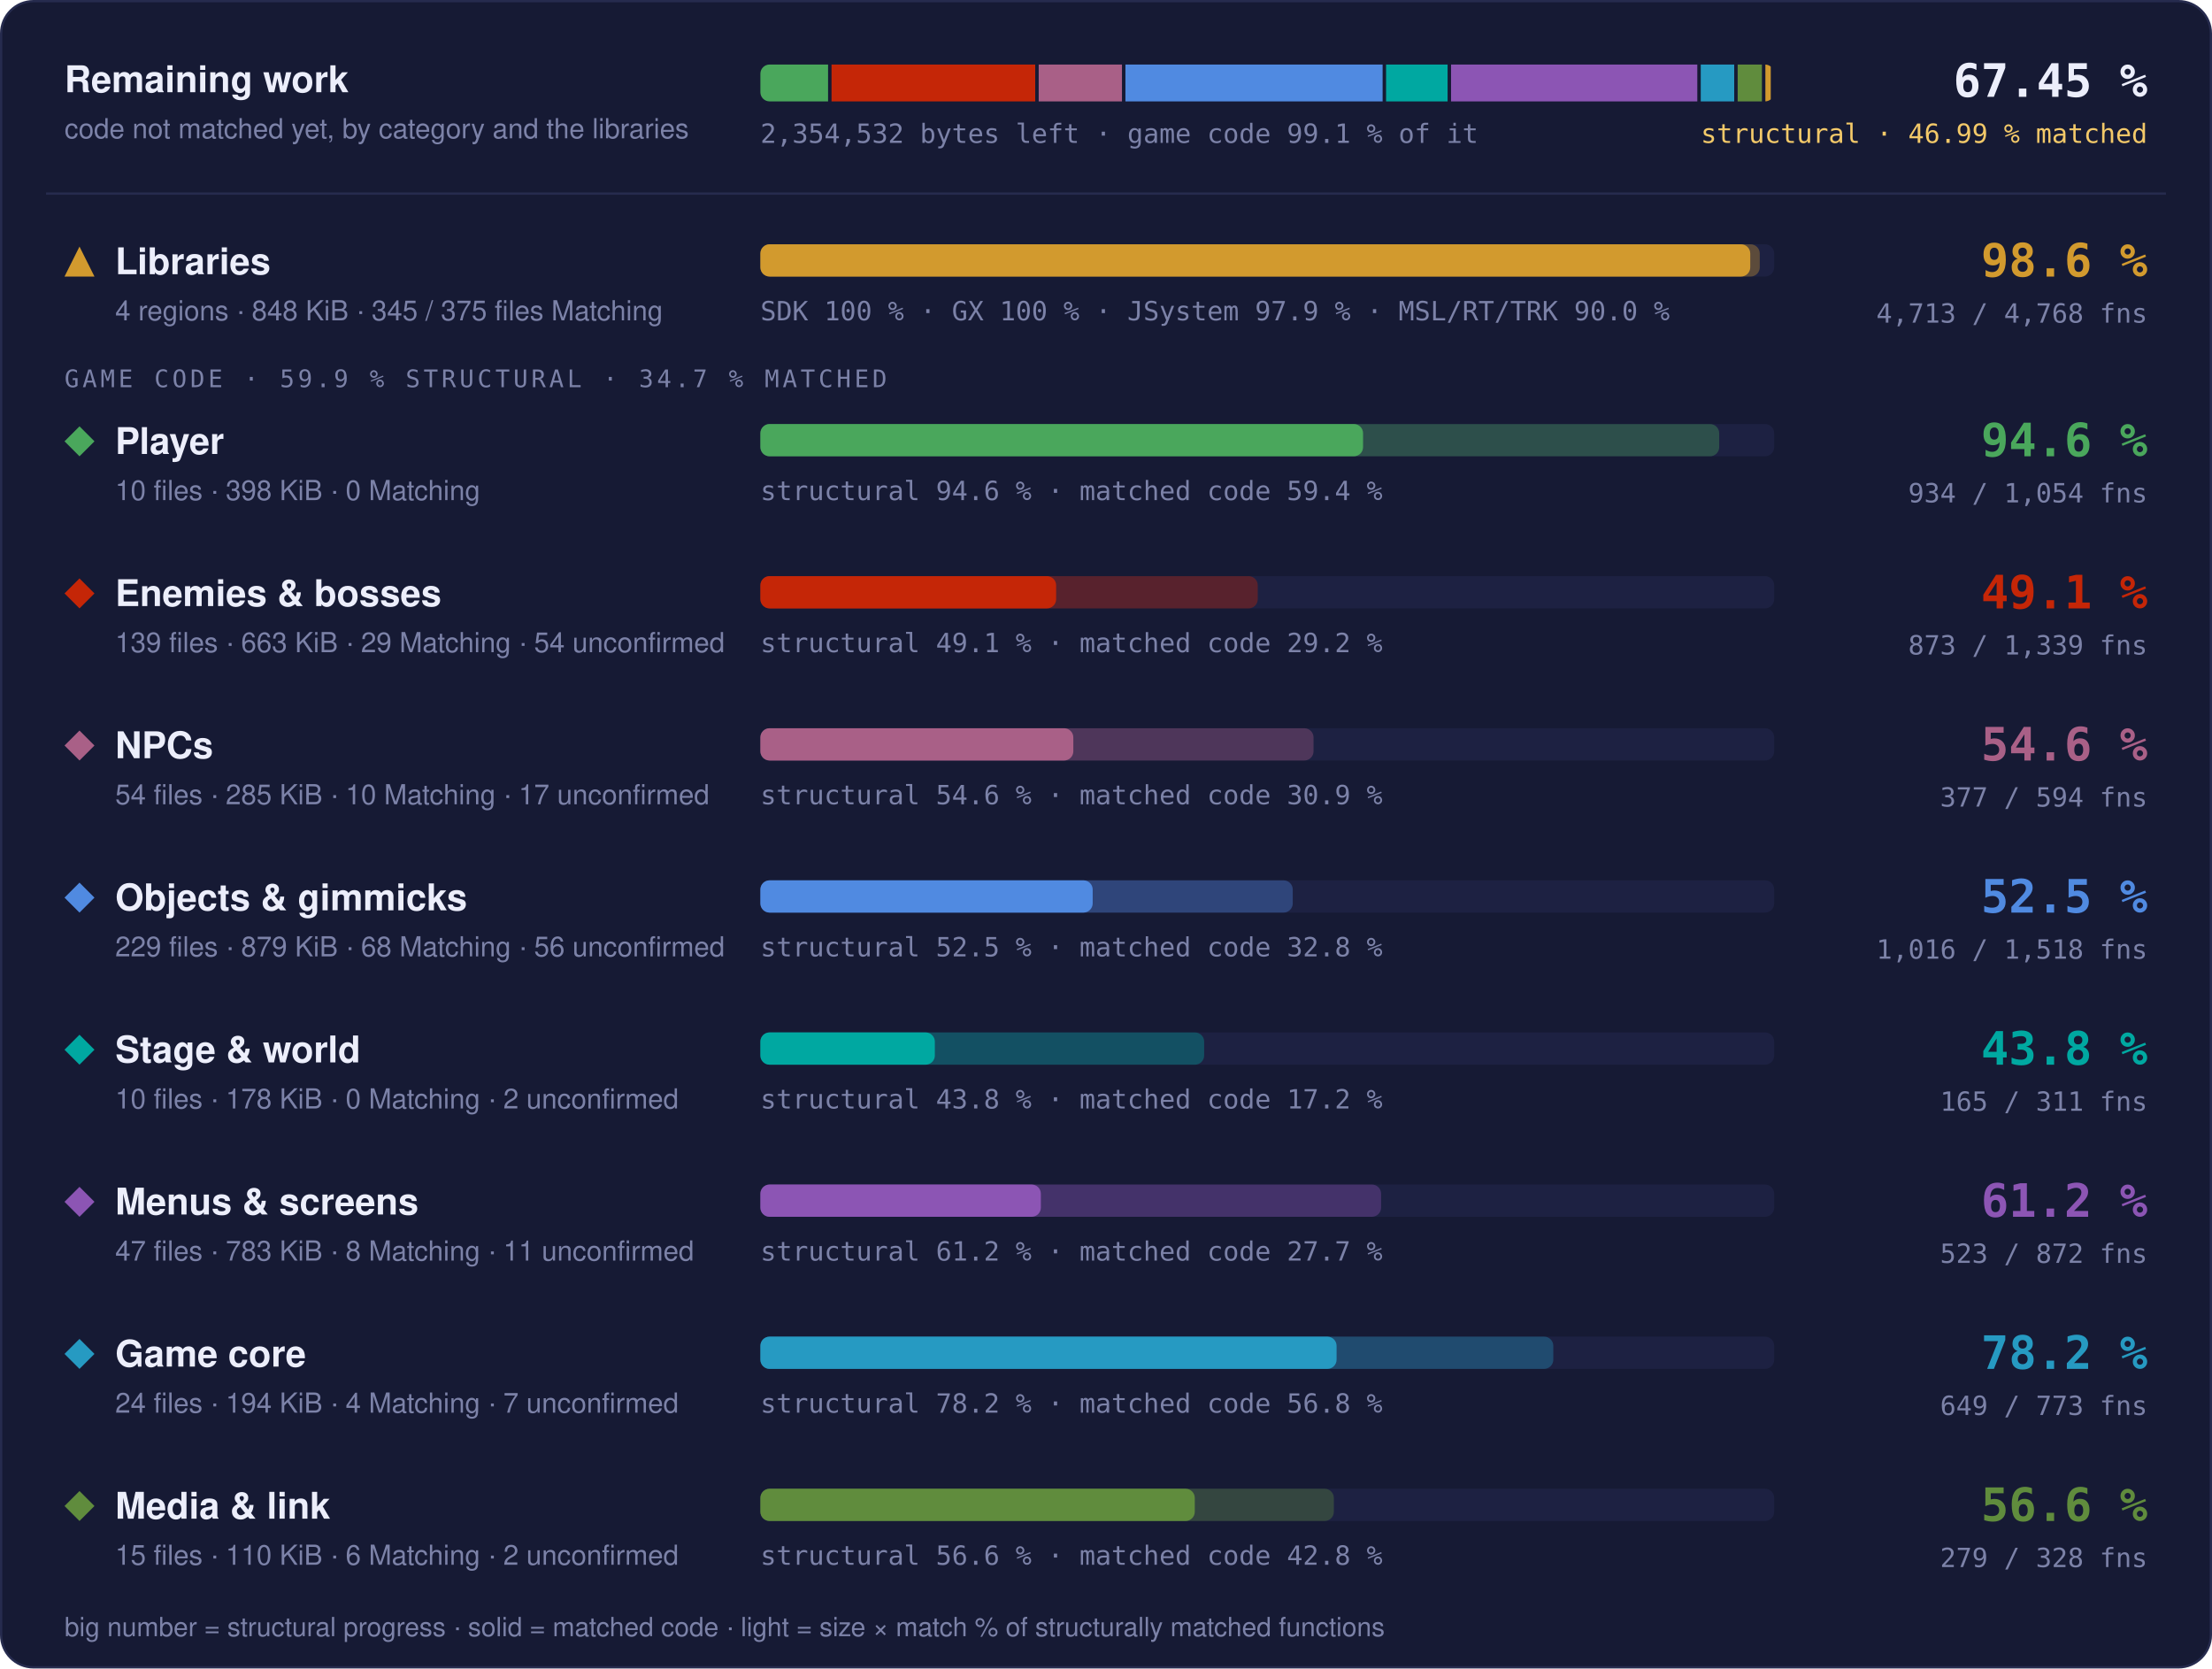
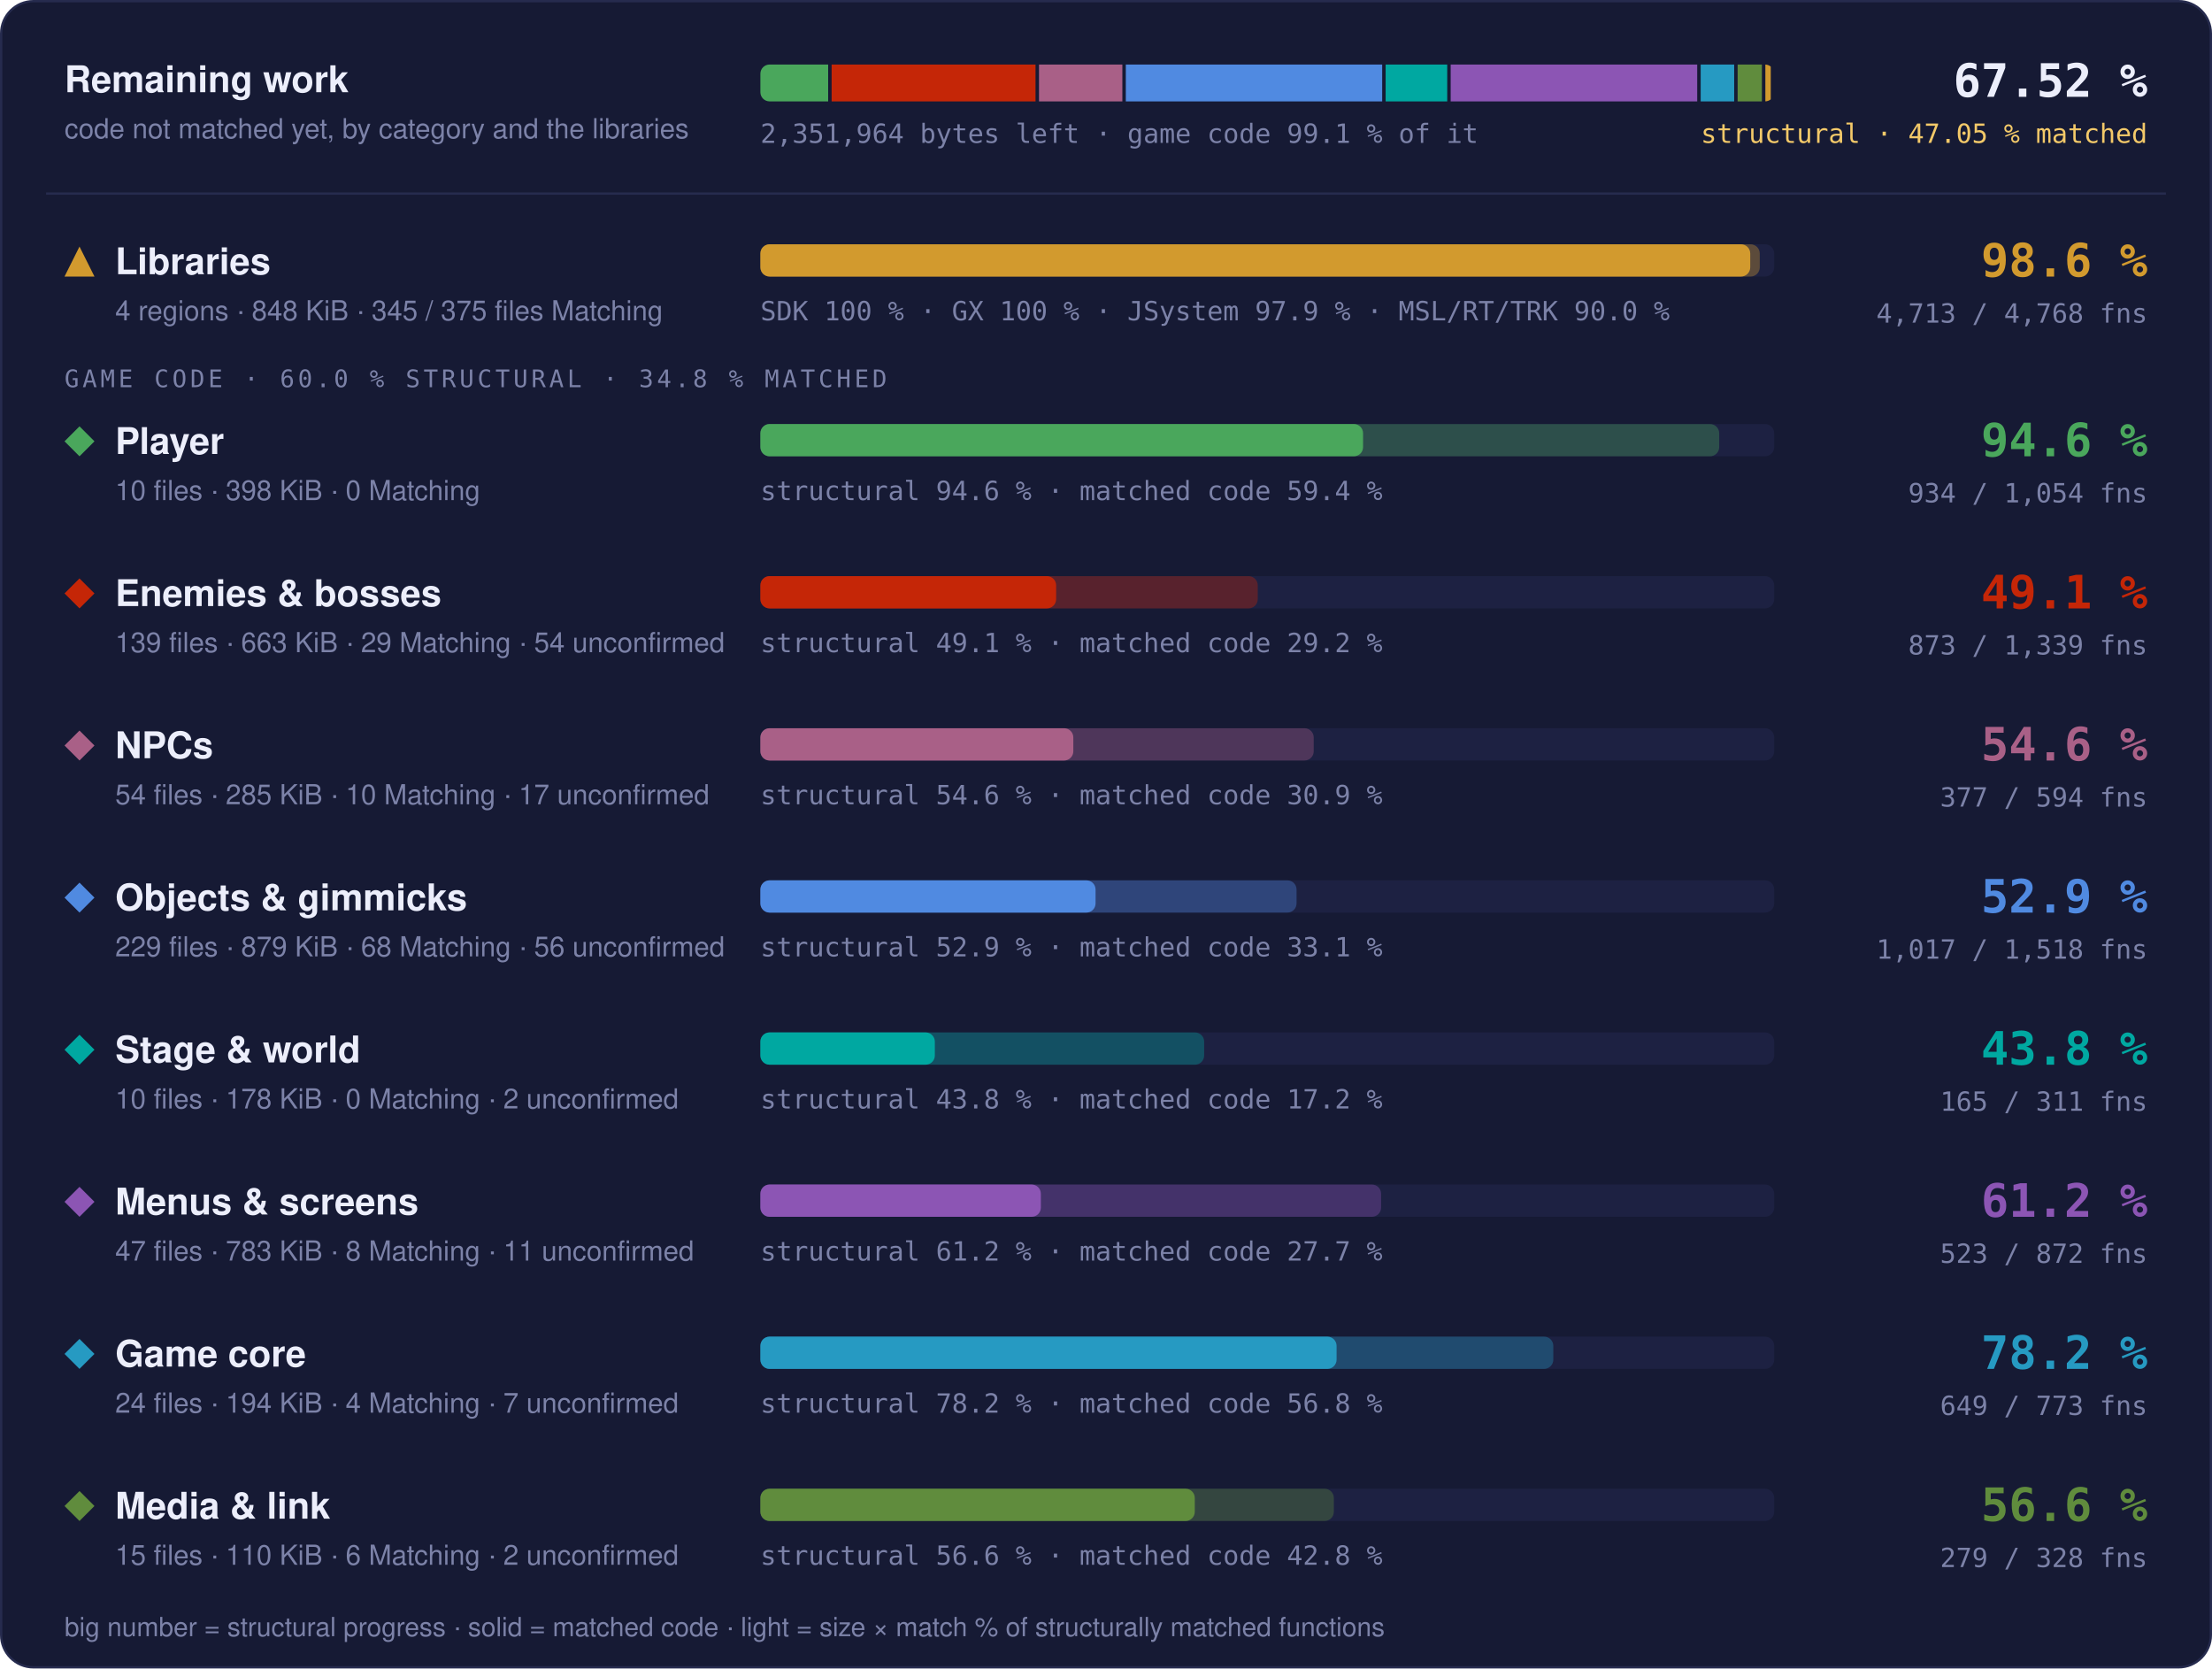
- <svg xmlns="http://www.w3.org/2000/svg" width="960" height="724" viewBox="0 0 960 724" role="img" aria-label="Progress overview: Libraries 98.6 % structural, 97.6 % matched code, 4713 of 4768 functions; Player 94.6 % structural, 59.4 % matched code, 934 of 1054 functions; Enemies &amp; bosses 49.1 % structural, 29.2 % matched code, 873 of 1339 functions; NPCs 54.6 % structural, 30.9 % matched code, 377 of 594 functions; Objects &amp; gimmicks 52.5 % structural, 32.8 % matched code, 1016 of 1518 functions; Stage &amp; world 43.8 % structural, 17.2 % matched code, 165 of 311 functions; Menus &amp; screens 61.2 % structural, 27.7 % matched code, 523 of 872 functions; Game core 78.2 % structural, 56.8 % matched code, 649 of 773 functions; Media &amp; link 56.6 % structural, 42.8 % matched code, 279 of 328 functions">
+ <svg xmlns="http://www.w3.org/2000/svg" width="960" height="724" viewBox="0 0 960 724" role="img" aria-label="Progress overview: Libraries 98.6 % structural, 97.6 % matched code, 4713 of 4768 functions; Player 94.6 % structural, 59.4 % matched code, 934 of 1054 functions; Enemies &amp; bosses 49.1 % structural, 29.2 % matched code, 873 of 1339 functions; NPCs 54.6 % structural, 30.9 % matched code, 377 of 594 functions; Objects &amp; gimmicks 52.9 % structural, 33.1 % matched code, 1017 of 1518 functions; Stage &amp; world 43.8 % structural, 17.2 % matched code, 165 of 311 functions; Menus &amp; screens 61.2 % structural, 27.7 % matched code, 523 of 872 functions; Game core 78.2 % structural, 56.8 % matched code, 649 of 773 functions; Media &amp; link 56.6 % structural, 42.8 % matched code, 279 of 328 functions">
  <style>text { font-family: -apple-system, BlinkMacSystemFont, 'Segoe UI', Helvetica, Arial, sans-serif; } .mono { font-family: ui-monospace, SFMono-Regular, 'SF Mono', Menlo, Consolas, monospace; } .grow { transform-box: fill-box; transform-origin: 0 50%; animation: grow 1.4s cubic-bezier(.2,.8,.2,1) both; } @keyframes grow { from { transform: scaleX(0); } } @media (prefers-reduced-motion: reduce) { * { animation: none !important; } }</style>
  <rect x="0.5" y="0.5" width="959" height="723" rx="14" fill="#161a34" stroke="#262b4e" />
  <text x="28" y="40" font-size="16" font-weight="700" fill="#eceefb">Remaining work</text>
  <text x="28" y="60" font-size="12" fill="#7c82a8">code not matched yet, by category and the libraries</text>
  <clipPath id="rw">
    <rect x="330" y="28" width="440" height="16" rx="4" />
  </clipPath>
  <g clip-path="url(#rw)">
-     <rect class="grow" x="330.00" y="28" width="29.38" height="16" fill="#4aa75c" />
-     <rect class="grow" x="360.88" y="28" width="88.40" height="16" fill="#c52607" />
-     <rect class="grow" x="450.79" y="28" width="36.14" height="16" fill="#a96087" />
-     <rect class="grow" x="488.43" y="28" width="111.62" height="16" fill="#508ae1" />
-     <rect class="grow" x="601.55" y="28" width="26.70" height="16" fill="#00a8a1" />
-     <rect class="grow" x="629.75" y="28" width="106.87" height="16" fill="#8c55b4" />
-     <rect class="grow" x="738.12" y="28" width="14.52" height="16" fill="#269ac2" />
-     <rect class="grow" x="754.14" y="28" width="10.53" height="16" fill="#608c3d" />
-     <rect class="grow" x="766.17" y="28" width="2.33" height="16" fill="#d29a2e" />
+     <rect class="grow" x="330.00" y="28" width="29.42" height="16" fill="#4aa75c" />
+     <rect class="grow" x="360.92" y="28" width="88.50" height="16" fill="#c52607" />
+     <rect class="grow" x="450.92" y="28" width="36.18" height="16" fill="#a96087" />
+     <rect class="grow" x="488.60" y="28" width="111.26" height="16" fill="#508ae1" />
+     <rect class="grow" x="601.36" y="28" width="26.73" height="16" fill="#00a8a1" />
+     <rect class="grow" x="629.59" y="28" width="106.99" height="16" fill="#8c55b4" />
+     <rect class="grow" x="738.09" y="28" width="14.54" height="16" fill="#269ac2" />
+     <rect class="grow" x="754.12" y="28" width="10.54" height="16" fill="#608c3d" />
+     <rect class="grow" x="766.16" y="28" width="2.34" height="16" fill="#d29a2e" />
  </g>
-   <text x="330" y="62" class="mono" font-size="11.5" fill="#7c82a8">2,354,532 bytes left · game code 99.1 % of it</text>
-   <text x="932" y="42" text-anchor="end" class="mono" font-size="20" font-weight="700" fill="#eceefb">67.45 %</text>
-   <text x="932" y="62" text-anchor="end" class="mono" font-size="11.5" fill="#f3c969">structural · 46.99 % matched</text>
+   <text x="330" y="62" class="mono" font-size="11.5" fill="#7c82a8">2,351,964 bytes left · game code 99.1 % of it</text>
+   <text x="932" y="42" text-anchor="end" class="mono" font-size="20" font-weight="700" fill="#eceefb">67.52 %</text>
+   <text x="932" y="62" text-anchor="end" class="mono" font-size="11.5" fill="#f3c969">structural · 47.05 % matched</text>
  <line x1="20" x2="940" y1="84" y2="84" stroke="#262b4e" />
  <g fill="#d29a2e">
    <path d="M34.5 107L41 120L28 120Z" />
  </g>
  <text x="50" y="119" font-size="16" font-weight="700" fill="#eceefb">Libraries</text>
  <text x="50" y="139" font-size="12" fill="#7c82a8">4 regions · 848 KiB · 345 / 375 files Matching</text>
  <rect x="330" y="106" width="440" height="14" rx="4" fill="#1d2142" />
  <rect class="grow" style="animation-delay:0.0s" x="330" y="106" width="433.73" height="14" rx="4" fill="#d29a2e" fill-opacity="0.35" />
  <rect class="grow" style="animation-delay:0.0s" x="330" y="106" width="429.60" height="14" rx="4" fill="#d29a2e" />
  <text x="330" y="139" class="mono" font-size="11.5" fill="#7c82a8">SDK 100 % · GX 100 % · JSystem 97.9 % · MSL/RT/TRK 90.0 %</text>
  <text x="932" y="120" text-anchor="end" class="mono" font-size="20" font-weight="700" fill="#d29a2e">98.6 %</text>
  <text x="932" y="140" text-anchor="end" class="mono" font-size="11.5" fill="#7c82a8">4,713 / 4,768 fns</text>
-   <text x="28" y="168" class="mono" font-size="10.5" letter-spacing="0.14em" fill="#7c82a8">GAME CODE · 59.9 % STRUCTURAL · 34.7 % MATCHED</text>
+   <text x="28" y="168" class="mono" font-size="10.5" letter-spacing="0.14em" fill="#7c82a8">GAME CODE · 60.0 % STRUCTURAL · 34.8 % MATCHED</text>
  <g fill="#4aa75c">
    <path d="M34.5 185L41 191.5L34.5 198L28 191.5Z" />
  </g>
  <text x="50" y="197" font-size="16" font-weight="700" fill="#eceefb">Player</text>
  <text x="50" y="217" font-size="12" fill="#7c82a8">10 files · 398 KiB · 0 Matching</text>
  <rect x="330" y="184" width="440" height="14" rx="4" fill="#1d2142" />
  <rect class="grow" style="animation-delay:0.1s" x="330" y="184" width="416.13" height="14" rx="4" fill="#4aa75c" fill-opacity="0.35" />
  <rect class="grow" style="animation-delay:0.1s" x="330" y="184" width="261.57" height="14" rx="4" fill="#4aa75c" />
  <text x="330" y="217" class="mono" font-size="11.5" fill="#7c82a8">structural 94.6 % · matched code 59.4 %</text>
  <text x="932" y="198" text-anchor="end" class="mono" font-size="20" font-weight="700" fill="#4aa75c">94.6 %</text>
  <text x="932" y="218" text-anchor="end" class="mono" font-size="11.5" fill="#7c82a8">934 / 1,054 fns</text>
  <g fill="#c52607">
    <path d="M34.5 251L41 257.5L34.5 264L28 257.5Z" />
  </g>
  <text x="50" y="263" font-size="16" font-weight="700" fill="#eceefb">Enemies &amp; bosses</text>
  <text x="50" y="283" font-size="12" fill="#7c82a8">139 files · 663 KiB · 29 Matching · 54 unconfirmed</text>
  <rect x="330" y="250" width="440" height="14" rx="4" fill="#1d2142" />
  <rect class="grow" style="animation-delay:0.2s" x="330" y="250" width="215.86" height="14" rx="4" fill="#c52607" fill-opacity="0.35" />
  <rect class="grow" style="animation-delay:0.2s" x="330" y="250" width="128.36" height="14" rx="4" fill="#c52607" />
  <text x="330" y="283" class="mono" font-size="11.5" fill="#7c82a8">structural 49.1 % · matched code 29.2 %</text>
  <text x="932" y="264" text-anchor="end" class="mono" font-size="20" font-weight="700" fill="#c52607">49.1 %</text>
  <text x="932" y="284" text-anchor="end" class="mono" font-size="11.5" fill="#7c82a8">873 / 1,339 fns</text>
  <g fill="#a96087">
    <path d="M34.5 317L41 323.5L34.5 330L28 323.5Z" />
  </g>
  <text x="50" y="329" font-size="16" font-weight="700" fill="#eceefb">NPCs</text>
  <text x="50" y="349" font-size="12" fill="#7c82a8">54 files · 285 KiB · 10 Matching · 17 unconfirmed</text>
  <rect x="330" y="316" width="440" height="14" rx="4" fill="#1d2142" />
-   <rect class="grow" style="animation-delay:0.3s" x="330" y="316" width="240.07" height="14" rx="4" fill="#a96087" fill-opacity="0.35" />
+   <rect class="grow" style="animation-delay:0.3s" x="330" y="316" width="240.15" height="14" rx="4" fill="#a96087" fill-opacity="0.35" />
  <rect class="grow" style="animation-delay:0.3s" x="330" y="316" width="135.82" height="14" rx="4" fill="#a96087" />
  <text x="330" y="349" class="mono" font-size="11.5" fill="#7c82a8">structural 54.6 % · matched code 30.9 %</text>
  <text x="932" y="330" text-anchor="end" class="mono" font-size="20" font-weight="700" fill="#a96087">54.6 %</text>
  <text x="932" y="350" text-anchor="end" class="mono" font-size="11.5" fill="#7c82a8">377 / 594 fns</text>
  <g fill="#508ae1">
    <path d="M34.5 383L41 389.5L34.5 396L28 389.5Z" />
  </g>
  <text x="50" y="395" font-size="16" font-weight="700" fill="#eceefb">Objects &amp; gimmicks</text>
  <text x="50" y="415" font-size="12" fill="#7c82a8">229 files · 879 KiB · 68 Matching · 56 unconfirmed</text>
  <rect x="330" y="382" width="440" height="14" rx="4" fill="#1d2142" />
-   <rect class="grow" style="animation-delay:0.4s" x="330" y="382" width="231.05" height="14" rx="4" fill="#508ae1" fill-opacity="0.35" />
-   <rect class="grow" style="animation-delay:0.4s" x="330" y="382" width="144.22" height="14" rx="4" fill="#508ae1" />
-   <text x="330" y="415" class="mono" font-size="11.5" fill="#7c82a8">structural 52.5 % · matched code 32.8 %</text>
-   <text x="932" y="396" text-anchor="end" class="mono" font-size="20" font-weight="700" fill="#508ae1">52.5 %</text>
-   <text x="932" y="416" text-anchor="end" class="mono" font-size="11.5" fill="#7c82a8">1,016 / 1,518 fns</text>
+   <rect class="grow" style="animation-delay:0.4s" x="330" y="382" width="232.70" height="14" rx="4" fill="#508ae1" fill-opacity="0.35" />
+   <rect class="grow" style="animation-delay:0.4s" x="330" y="382" width="145.47" height="14" rx="4" fill="#508ae1" />
+   <text x="330" y="415" class="mono" font-size="11.5" fill="#7c82a8">structural 52.9 % · matched code 33.1 %</text>
+   <text x="932" y="396" text-anchor="end" class="mono" font-size="20" font-weight="700" fill="#508ae1">52.9 %</text>
+   <text x="932" y="416" text-anchor="end" class="mono" font-size="11.5" fill="#7c82a8">1,017 / 1,518 fns</text>
  <g fill="#00a8a1">
    <path d="M34.5 449L41 455.5L34.5 462L28 455.5Z" />
  </g>
  <text x="50" y="461" font-size="16" font-weight="700" fill="#eceefb">Stage &amp; world</text>
  <text x="50" y="481" font-size="12" fill="#7c82a8">10 files · 178 KiB · 0 Matching · 2 unconfirmed</text>
  <rect x="330" y="448" width="440" height="14" rx="4" fill="#1d2142" />
  <rect class="grow" style="animation-delay:0.5s" x="330" y="448" width="192.60" height="14" rx="4" fill="#00a8a1" fill-opacity="0.35" />
  <rect class="grow" style="animation-delay:0.5s" x="330" y="448" width="75.72" height="14" rx="4" fill="#00a8a1" />
  <text x="330" y="481" class="mono" font-size="11.5" fill="#7c82a8">structural 43.8 % · matched code 17.2 %</text>
  <text x="932" y="462" text-anchor="end" class="mono" font-size="20" font-weight="700" fill="#00a8a1">43.8 %</text>
  <text x="932" y="482" text-anchor="end" class="mono" font-size="11.5" fill="#7c82a8">165 / 311 fns</text>
  <g fill="#8c55b4">
    <path d="M34.5 515L41 521.5L34.5 528L28 521.5Z" />
  </g>
  <text x="50" y="527" font-size="16" font-weight="700" fill="#eceefb">Menus &amp; screens</text>
  <text x="50" y="547" font-size="12" fill="#7c82a8">47 files · 783 KiB · 8 Matching · 11 unconfirmed</text>
  <rect x="330" y="514" width="440" height="14" rx="4" fill="#1d2142" />
  <rect class="grow" style="animation-delay:0.6s" x="330" y="514" width="269.39" height="14" rx="4" fill="#8c55b4" fill-opacity="0.35" />
  <rect class="grow" style="animation-delay:0.6s" x="330" y="514" width="121.73" height="14" rx="4" fill="#8c55b4" />
  <text x="330" y="547" class="mono" font-size="11.5" fill="#7c82a8">structural 61.2 % · matched code 27.7 %</text>
  <text x="932" y="528" text-anchor="end" class="mono" font-size="20" font-weight="700" fill="#8c55b4">61.2 %</text>
  <text x="932" y="548" text-anchor="end" class="mono" font-size="11.5" fill="#7c82a8">523 / 872 fns</text>
  <g fill="#269ac2">
    <path d="M34.5 581L41 587.5L34.5 594L28 587.5Z" />
  </g>
  <text x="50" y="593" font-size="16" font-weight="700" fill="#eceefb">Game core</text>
  <text x="50" y="613" font-size="12" fill="#7c82a8">24 files · 194 KiB · 4 Matching · 7 unconfirmed</text>
  <rect x="330" y="580" width="440" height="14" rx="4" fill="#1d2142" />
  <rect class="grow" style="animation-delay:0.7s" x="330" y="580" width="344.13" height="14" rx="4" fill="#269ac2" fill-opacity="0.35" />
  <rect class="grow" style="animation-delay:0.7s" x="330" y="580" width="250.07" height="14" rx="4" fill="#269ac2" />
  <text x="330" y="613" class="mono" font-size="11.5" fill="#7c82a8">structural 78.2 % · matched code 56.8 %</text>
  <text x="932" y="594" text-anchor="end" class="mono" font-size="20" font-weight="700" fill="#269ac2">78.2 %</text>
  <text x="932" y="614" text-anchor="end" class="mono" font-size="11.5" fill="#7c82a8">649 / 773 fns</text>
  <g fill="#608c3d">
    <path d="M34.5 647L41 653.5L34.5 660L28 653.5Z" />
  </g>
  <text x="50" y="659" font-size="16" font-weight="700" fill="#eceefb">Media &amp; link</text>
  <text x="50" y="679" font-size="12" fill="#7c82a8">15 files · 110 KiB · 6 Matching · 2 unconfirmed</text>
  <rect x="330" y="646" width="440" height="14" rx="4" fill="#1d2142" />
  <rect class="grow" style="animation-delay:0.8s" x="330" y="646" width="248.88" height="14" rx="4" fill="#608c3d" fill-opacity="0.35" />
  <rect class="grow" style="animation-delay:0.8s" x="330" y="646" width="188.53" height="14" rx="4" fill="#608c3d" />
  <text x="330" y="679" class="mono" font-size="11.5" fill="#7c82a8">structural 56.6 % · matched code 42.8 %</text>
  <text x="932" y="660" text-anchor="end" class="mono" font-size="20" font-weight="700" fill="#608c3d">56.6 %</text>
  <text x="932" y="680" text-anchor="end" class="mono" font-size="11.5" fill="#7c82a8">279 / 328 fns</text>
  <text x="28" y="710" font-size="11.5" fill="#7c82a8">big number = structural progress · solid = matched code · light = size × match % of structurally matched functions</text>
</svg>
